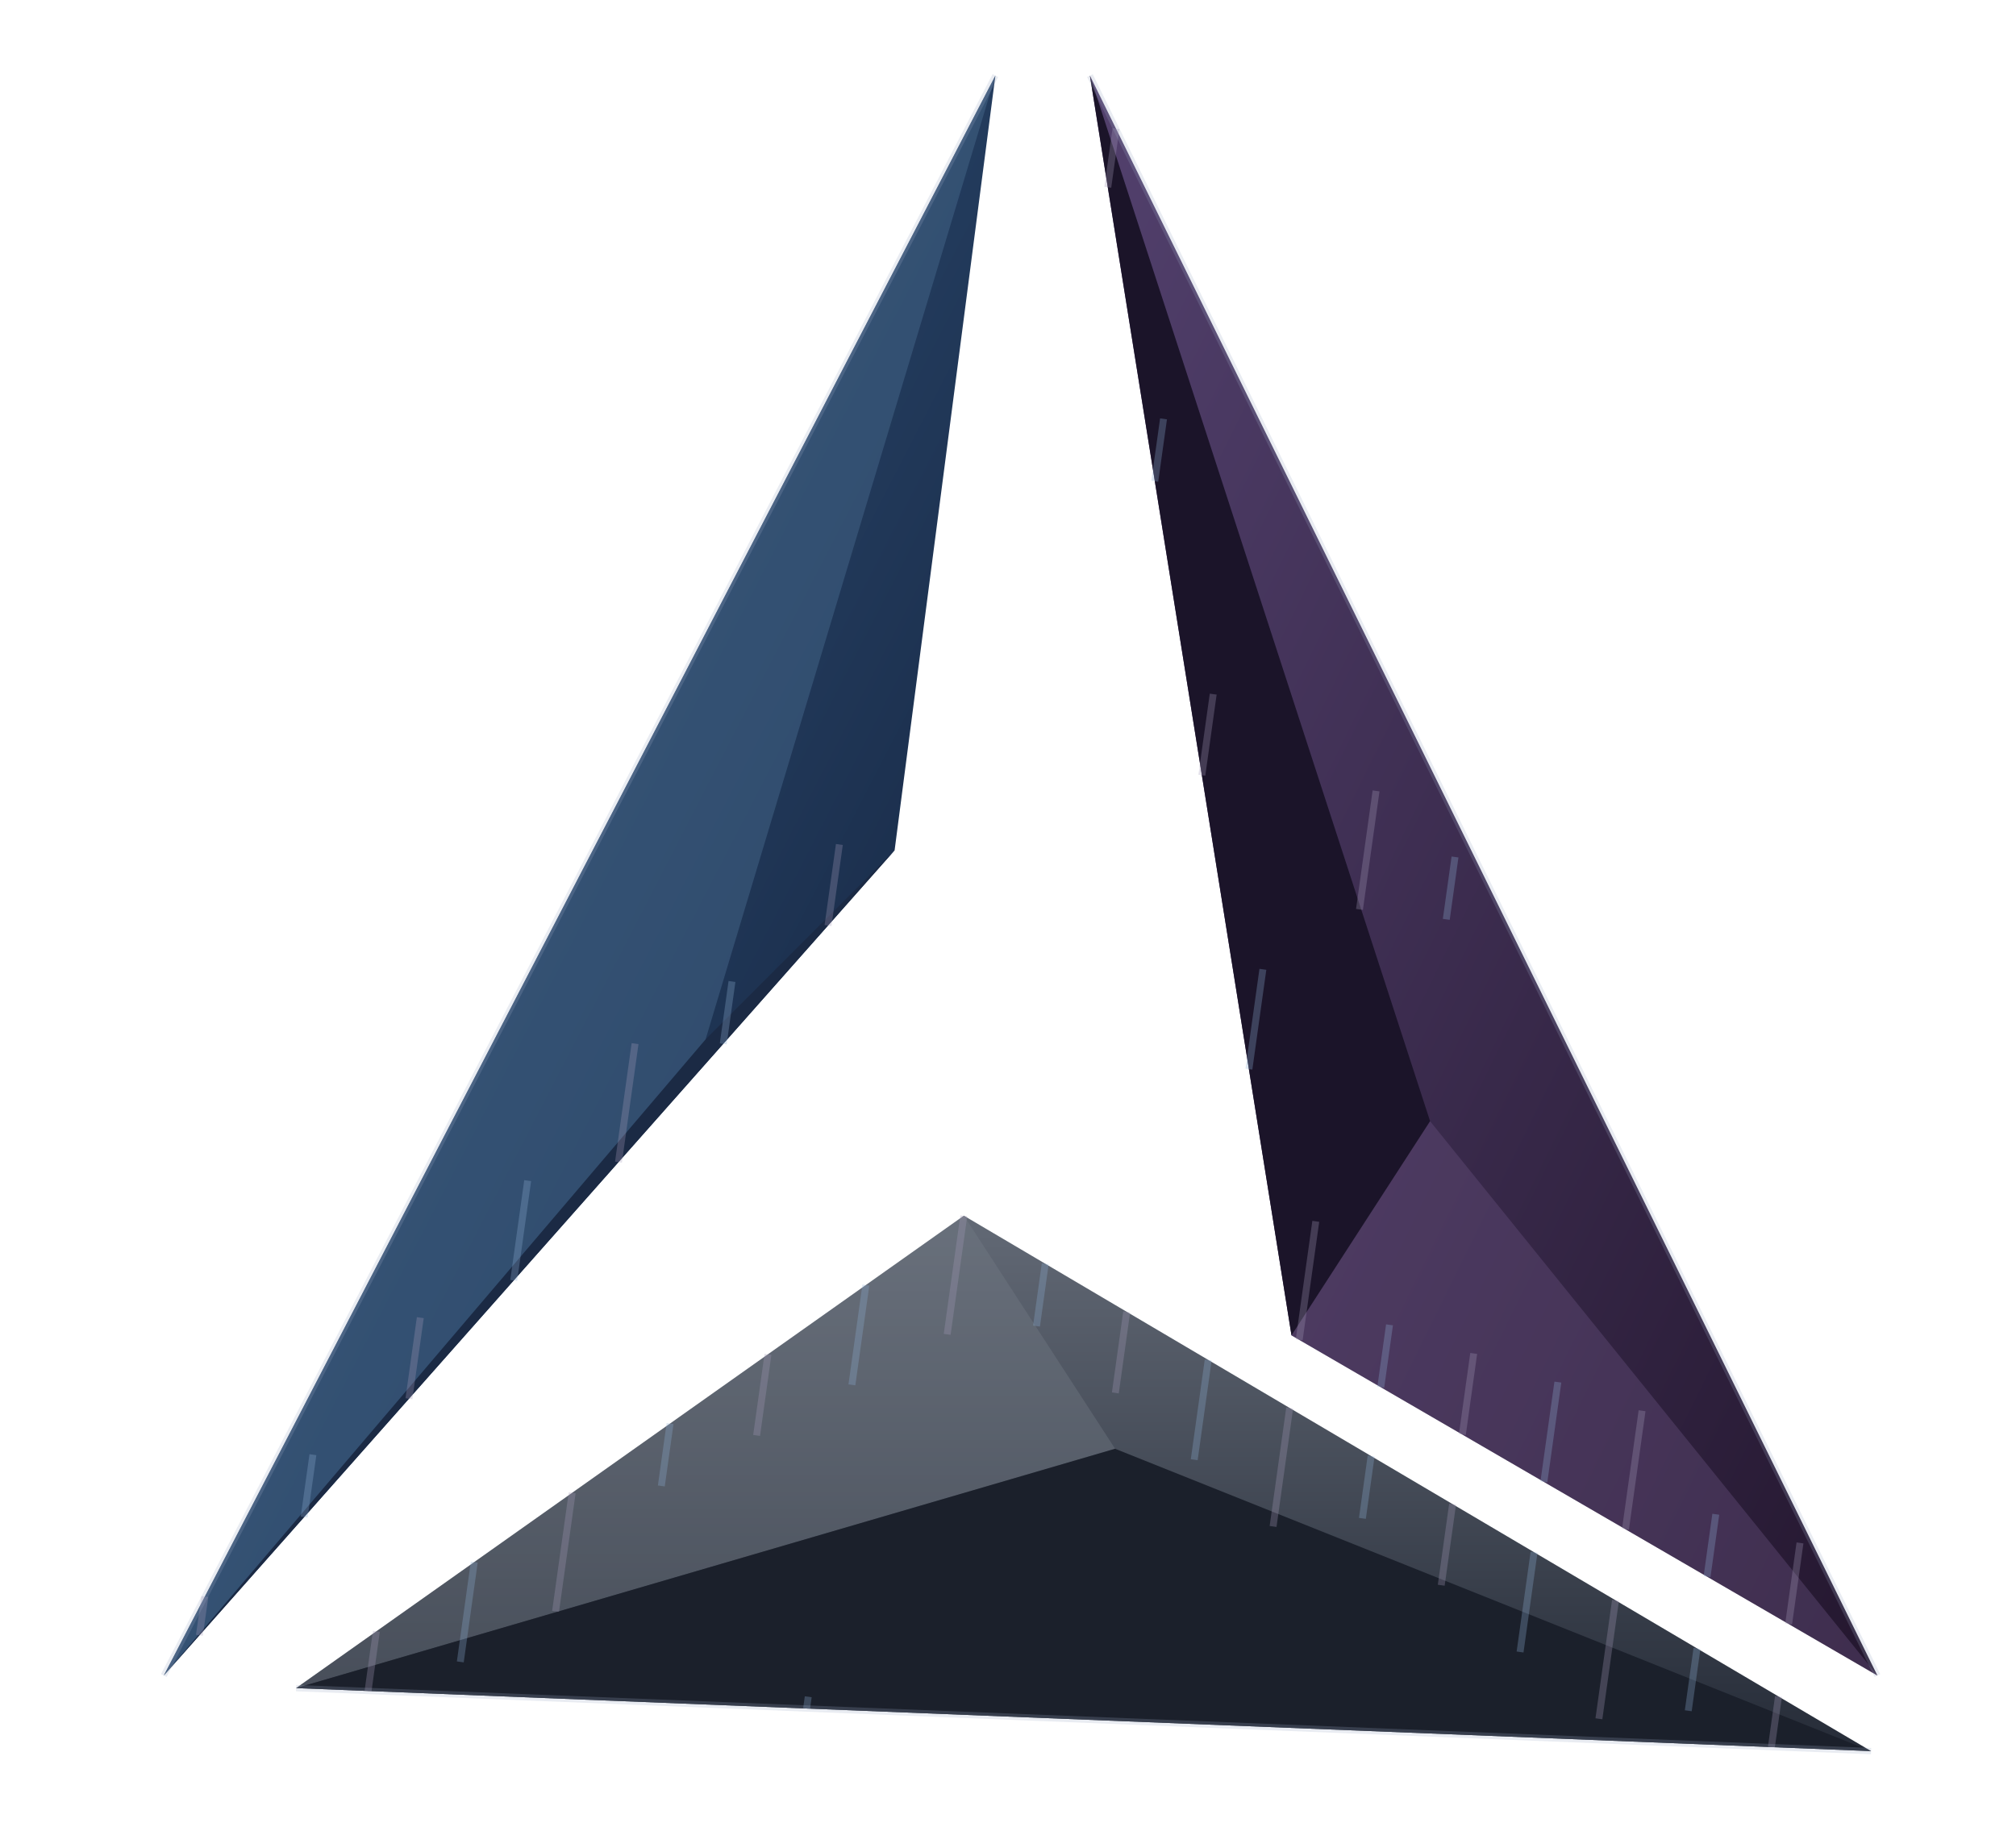
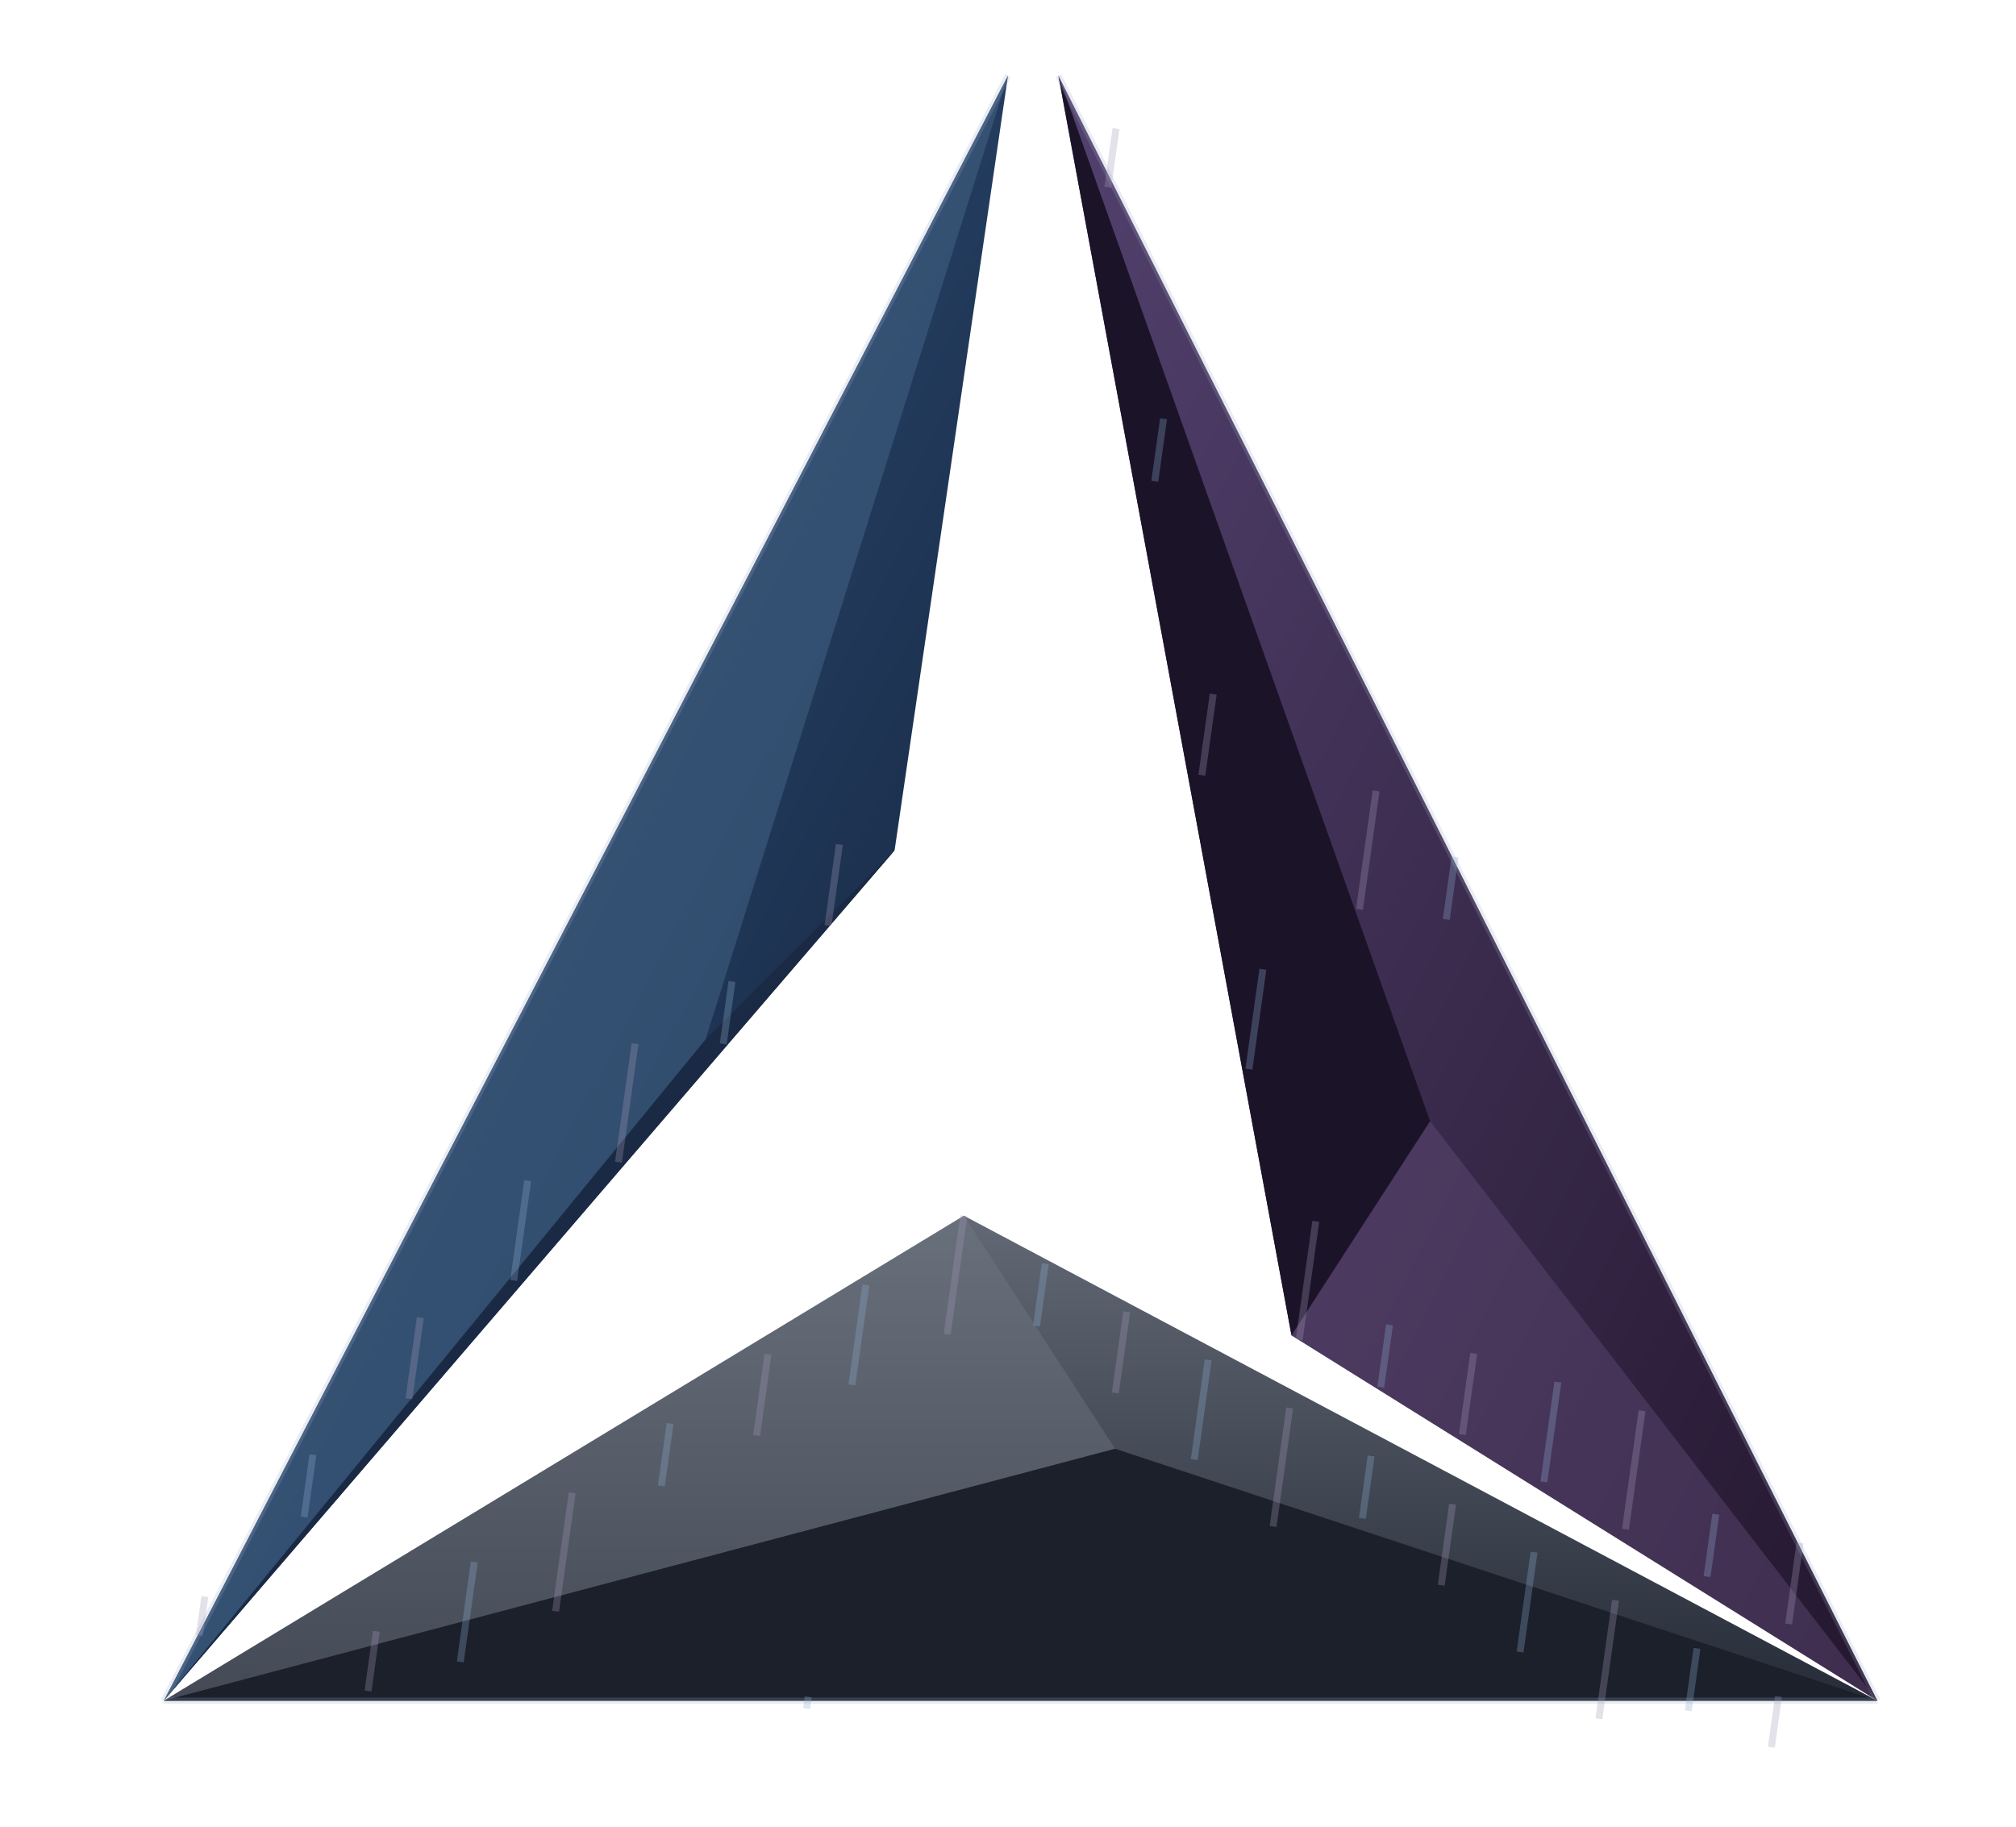
<svg xmlns="http://www.w3.org/2000/svg" viewBox="0 0 320 290" class="triangle-mark" role="img" aria-label="Треугольный логотип cybermogger">
  <defs>
    <linearGradient id="asset-blue" x2="1" y2="1">
      <stop stop-color="#365a84" />
      <stop offset="1" stop-color="#101d36" />
    </linearGradient>
    <linearGradient id="asset-violet" x2="1" y2="1">
      <stop stop-color="#53416e" />
      <stop offset="1" stop-color="#24172f" />
    </linearGradient>
    <linearGradient id="asset-gray" x2="0" y2="1">
      <stop stop-color="#626975" />
      <stop offset="1" stop-color="#262c38" />
    </linearGradient>
    <clipPath id="asset-clip">
-       <path d="M158 12 142 135 26 266ZM173 12 205 212 298 266ZM47 268 153 193 297 278Z" />
+       <path d="M160 12 142 135 26 270ZM168 12 205 212 298 270ZM26 270 153 193 298 270Z" />
    </clipPath>
  </defs>
  <g class="mark-facets">
    <g class="facet facet-blue">
-       <path fill="url(#asset-blue)" d="M158 12 142 135 26 266Z" />
-       <path fill="#1b2a44" d="M142 135 112 165 26 266Z" />
-       <path fill="#436286" fill-opacity=".55" d="M158 12 112 165 26 266Z" />
+       <path fill="url(#asset-blue)" d="M160 12 142 135 26 270Z" />
+       <path fill="#1b2a44" d="M142 135 112 165 26 270Z" />
+       <path fill="#436286" fill-opacity=".55" d="M160 12 112 165 26 270Z" />
    </g>
    <g class="facet facet-violet">
-       <path fill="url(#asset-violet)" d="M173 12 205 212 298 266Z" />
-       <path fill="#1b1429" d="M173 12 227 178 205 212Z" />
-       <path fill="#67517e" fill-opacity=".4" d="M227 178 298 266 205 212Z" />
+       <path fill="url(#asset-violet)" d="M168 12 205 212 298 270Z" />
+       <path fill="#1b1429" d="M168 12 227 178 205 212Z" />
+       <path fill="#67517e" fill-opacity=".4" d="M227 178 298 270 205 212Z" />
    </g>
    <g class="facet facet-gray">
-       <path fill="url(#asset-gray)" d="M47 268 153 193 297 278Z" />
-       <path fill="#757c86" fill-opacity=".38" d="M47 268 153 193 177 230Z" />
-       <path fill="#1b202b" d="M47 268 177 230 297 278Z" />
+       <path fill="url(#asset-gray)" d="M26 270 153 193 298 270Z" />
+       <path fill="#757c86" fill-opacity=".38" d="M26 270 153 193 177 230Z" />
+       <path fill="#1b202b" d="M26 270 177 230 298 270Z" />
    </g>
  </g>
  <g class="brand-rain" opacity=".3" fill="none" stroke-width="1.1">
    <line x1="31.65" y1="259.61" x2="32.52" y2="253.46" stroke="#a39ab9" stroke-dasharray="19 95" style="--rain-delay:-0.51s;--rain-speed:2.65s" />
    <line x1="48.28" y1="240.84" x2="51.68" y2="216.59" stroke="#8caed4" stroke-dasharray="10 110" style="--rain-delay:-0.68s;--rain-speed:1.6s" />
    <line x1="64.91" y1="222.06" x2="70.84" y2="179.72" stroke="#a39ab9" stroke-dasharray="13 50" style="--rain-delay:-0.85s;--rain-speed:1.95s" />
    <line x1="59.74" y1="258.98" x2="58.42" y2="268.46" stroke="#a39ab9" stroke-dasharray="13 50" style="--rain-delay:-0.85s;--rain-speed:1.95s" />
    <line x1="81.54" y1="203.28" x2="90.00" y2="142.85" stroke="#8caed4" stroke-dasharray="16 65" style="--rain-delay:-1.02s;--rain-speed:2.3s" />
    <line x1="75.28" y1="247.99" x2="72.34" y2="269.01" stroke="#8caed4" stroke-dasharray="16 65" style="--rain-delay:-1.02s;--rain-speed:2.3s" />
    <line x1="98.17" y1="184.50" x2="109.16" y2="105.97" stroke="#a39ab9" stroke-dasharray="19 80" style="--rain-delay:-1.19s;--rain-speed:2.65s" />
    <line x1="90.82" y1="236.99" x2="86.26" y2="269.57" stroke="#a39ab9" stroke-dasharray="19 80" style="--rain-delay:-1.19s;--rain-speed:2.65s" />
    <line x1="114.80" y1="165.72" x2="128.33" y2="69.10" stroke="#8caed4" stroke-dasharray="10 95" style="--rain-delay:-1.36s;--rain-speed:1.6s" />
    <line x1="106.36" y1="226.00" x2="100.18" y2="270.13" stroke="#8caed4" stroke-dasharray="10 95" style="--rain-delay:-1.36s;--rain-speed:1.6s" />
    <line x1="131.43" y1="146.94" x2="147.49" y2="32.23" stroke="#a39ab9" stroke-dasharray="13 110" style="--rain-delay:-1.53s;--rain-speed:1.95s" />
    <line x1="121.90" y1="215.01" x2="114.10" y2="270.68" stroke="#a39ab9" stroke-dasharray="13 110" style="--rain-delay:-1.53s;--rain-speed:1.95s" />
    <line x1="137.44" y1="204.01" x2="128.03" y2="271.24" stroke="#8caed4" stroke-dasharray="16 50" style="--rain-delay:-1.7s;--rain-speed:2.3s" />
    <line x1="175.84" y1="29.73" x2="177.14" y2="20.42" stroke="#a39ab9" stroke-dasharray="19 65" style="--rain-delay:-1.87s;--rain-speed:2.65s" />
    <line x1="152.98" y1="193.02" x2="141.95" y2="271.80" stroke="#a39ab9" stroke-dasharray="19 65" style="--rain-delay:-1.87s;--rain-speed:2.65s" />
    <line x1="183.30" y1="76.40" x2="188.04" y2="42.56" stroke="#8caed4" stroke-dasharray="10 80" style="--rain-delay:-2.04s;--rain-speed:1.6s" />
    <line x1="165.91" y1="200.62" x2="155.87" y2="272.35" stroke="#8caed4" stroke-dasharray="10 80" style="--rain-delay:-2.04s;--rain-speed:1.6s" />
    <line x1="190.77" y1="123.07" x2="198.94" y2="64.71" stroke="#a39ab9" stroke-dasharray="13 95" style="--rain-delay:-2.21s;--rain-speed:1.95s" />
    <line x1="178.84" y1="208.26" x2="169.79" y2="272.91" stroke="#a39ab9" stroke-dasharray="13 95" style="--rain-delay:-2.21s;--rain-speed:1.95s" />
    <line x1="198.24" y1="169.73" x2="209.84" y2="86.86" stroke="#8caed4" stroke-dasharray="16 110" style="--rain-delay:-2.38s;--rain-speed:2.3s" />
    <line x1="191.78" y1="215.89" x2="183.71" y2="273.47" stroke="#8caed4" stroke-dasharray="16 110" style="--rain-delay:-2.38s;--rain-speed:2.3s" />
    <line x1="206.22" y1="212.71" x2="220.74" y2="109.01" stroke="#a39ab9" stroke-dasharray="19 50" style="--rain-delay:-2.55s;--rain-speed:2.65s" />
    <line x1="204.71" y1="223.52" x2="197.64" y2="274.03" stroke="#a39ab9" stroke-dasharray="19 50" style="--rain-delay:-2.55s;--rain-speed:2.65s" />
    <line x1="219.17" y1="220.23" x2="231.64" y2="131.15" stroke="#8caed4" stroke-dasharray="10 65" style="--rain-delay:-2.72s;--rain-speed:1.6s" />
    <line x1="217.64" y1="231.15" x2="211.56" y2="274.58" stroke="#8caed4" stroke-dasharray="10 65" style="--rain-delay:-2.72s;--rain-speed:1.6s" />
    <line x1="232.12" y1="227.74" x2="242.54" y2="153.30" stroke="#a39ab9" stroke-dasharray="13 80" style="--rain-delay:-2.89s;--rain-speed:1.95s" />
    <line x1="230.57" y1="238.79" x2="225.48" y2="275.14" stroke="#a39ab9" stroke-dasharray="13 80" style="--rain-delay:-2.89s;--rain-speed:1.95s" />
    <line x1="245.06" y1="235.26" x2="253.44" y2="175.45" stroke="#8caed4" stroke-dasharray="16 95" style="--rain-delay:-3.06s;--rain-speed:2.3s" />
    <line x1="243.50" y1="246.42" x2="239.40" y2="275.70" stroke="#8caed4" stroke-dasharray="16 95" style="--rain-delay:-3.06s;--rain-speed:2.3s" />
    <line x1="258.01" y1="242.78" x2="264.34" y2="197.60" stroke="#a39ab9" stroke-dasharray="19 110" style="--rain-delay:-3.23s;--rain-speed:2.65s" />
    <line x1="256.43" y1="254.05" x2="253.32" y2="276.25" stroke="#a39ab9" stroke-dasharray="19 110" style="--rain-delay:-3.23s;--rain-speed:2.65s" />
    <line x1="270.96" y1="250.30" x2="275.24" y2="219.74" stroke="#8caed4" stroke-dasharray="10 50" style="--rain-delay:-3.4s;--rain-speed:1.6s" />
    <line x1="269.36" y1="261.69" x2="267.25" y2="276.81" stroke="#8caed4" stroke-dasharray="10 50" style="--rain-delay:-3.4s;--rain-speed:1.6s" />
    <line x1="283.91" y1="257.82" x2="286.14" y2="241.89" stroke="#a39ab9" stroke-dasharray="13 65" style="--rain-delay:-3.57s;--rain-speed:1.95s" />
    <line x1="282.30" y1="269.32" x2="281.17" y2="277.37" stroke="#a39ab9" stroke-dasharray="13 65" style="--rain-delay:-3.57s;--rain-speed:1.95s" />
  </g>
-   <path d="M158 12 26 266M173 12 298 266M47 268 297 278" fill="none" stroke="#9aabc5" stroke-opacity=".22" stroke-width="1" />
+   <path d="M160 12 26 270M168 12 298 270M26 270 298 270" fill="none" stroke="#9aabc5" stroke-opacity=".22" stroke-width="1" />
</svg>
